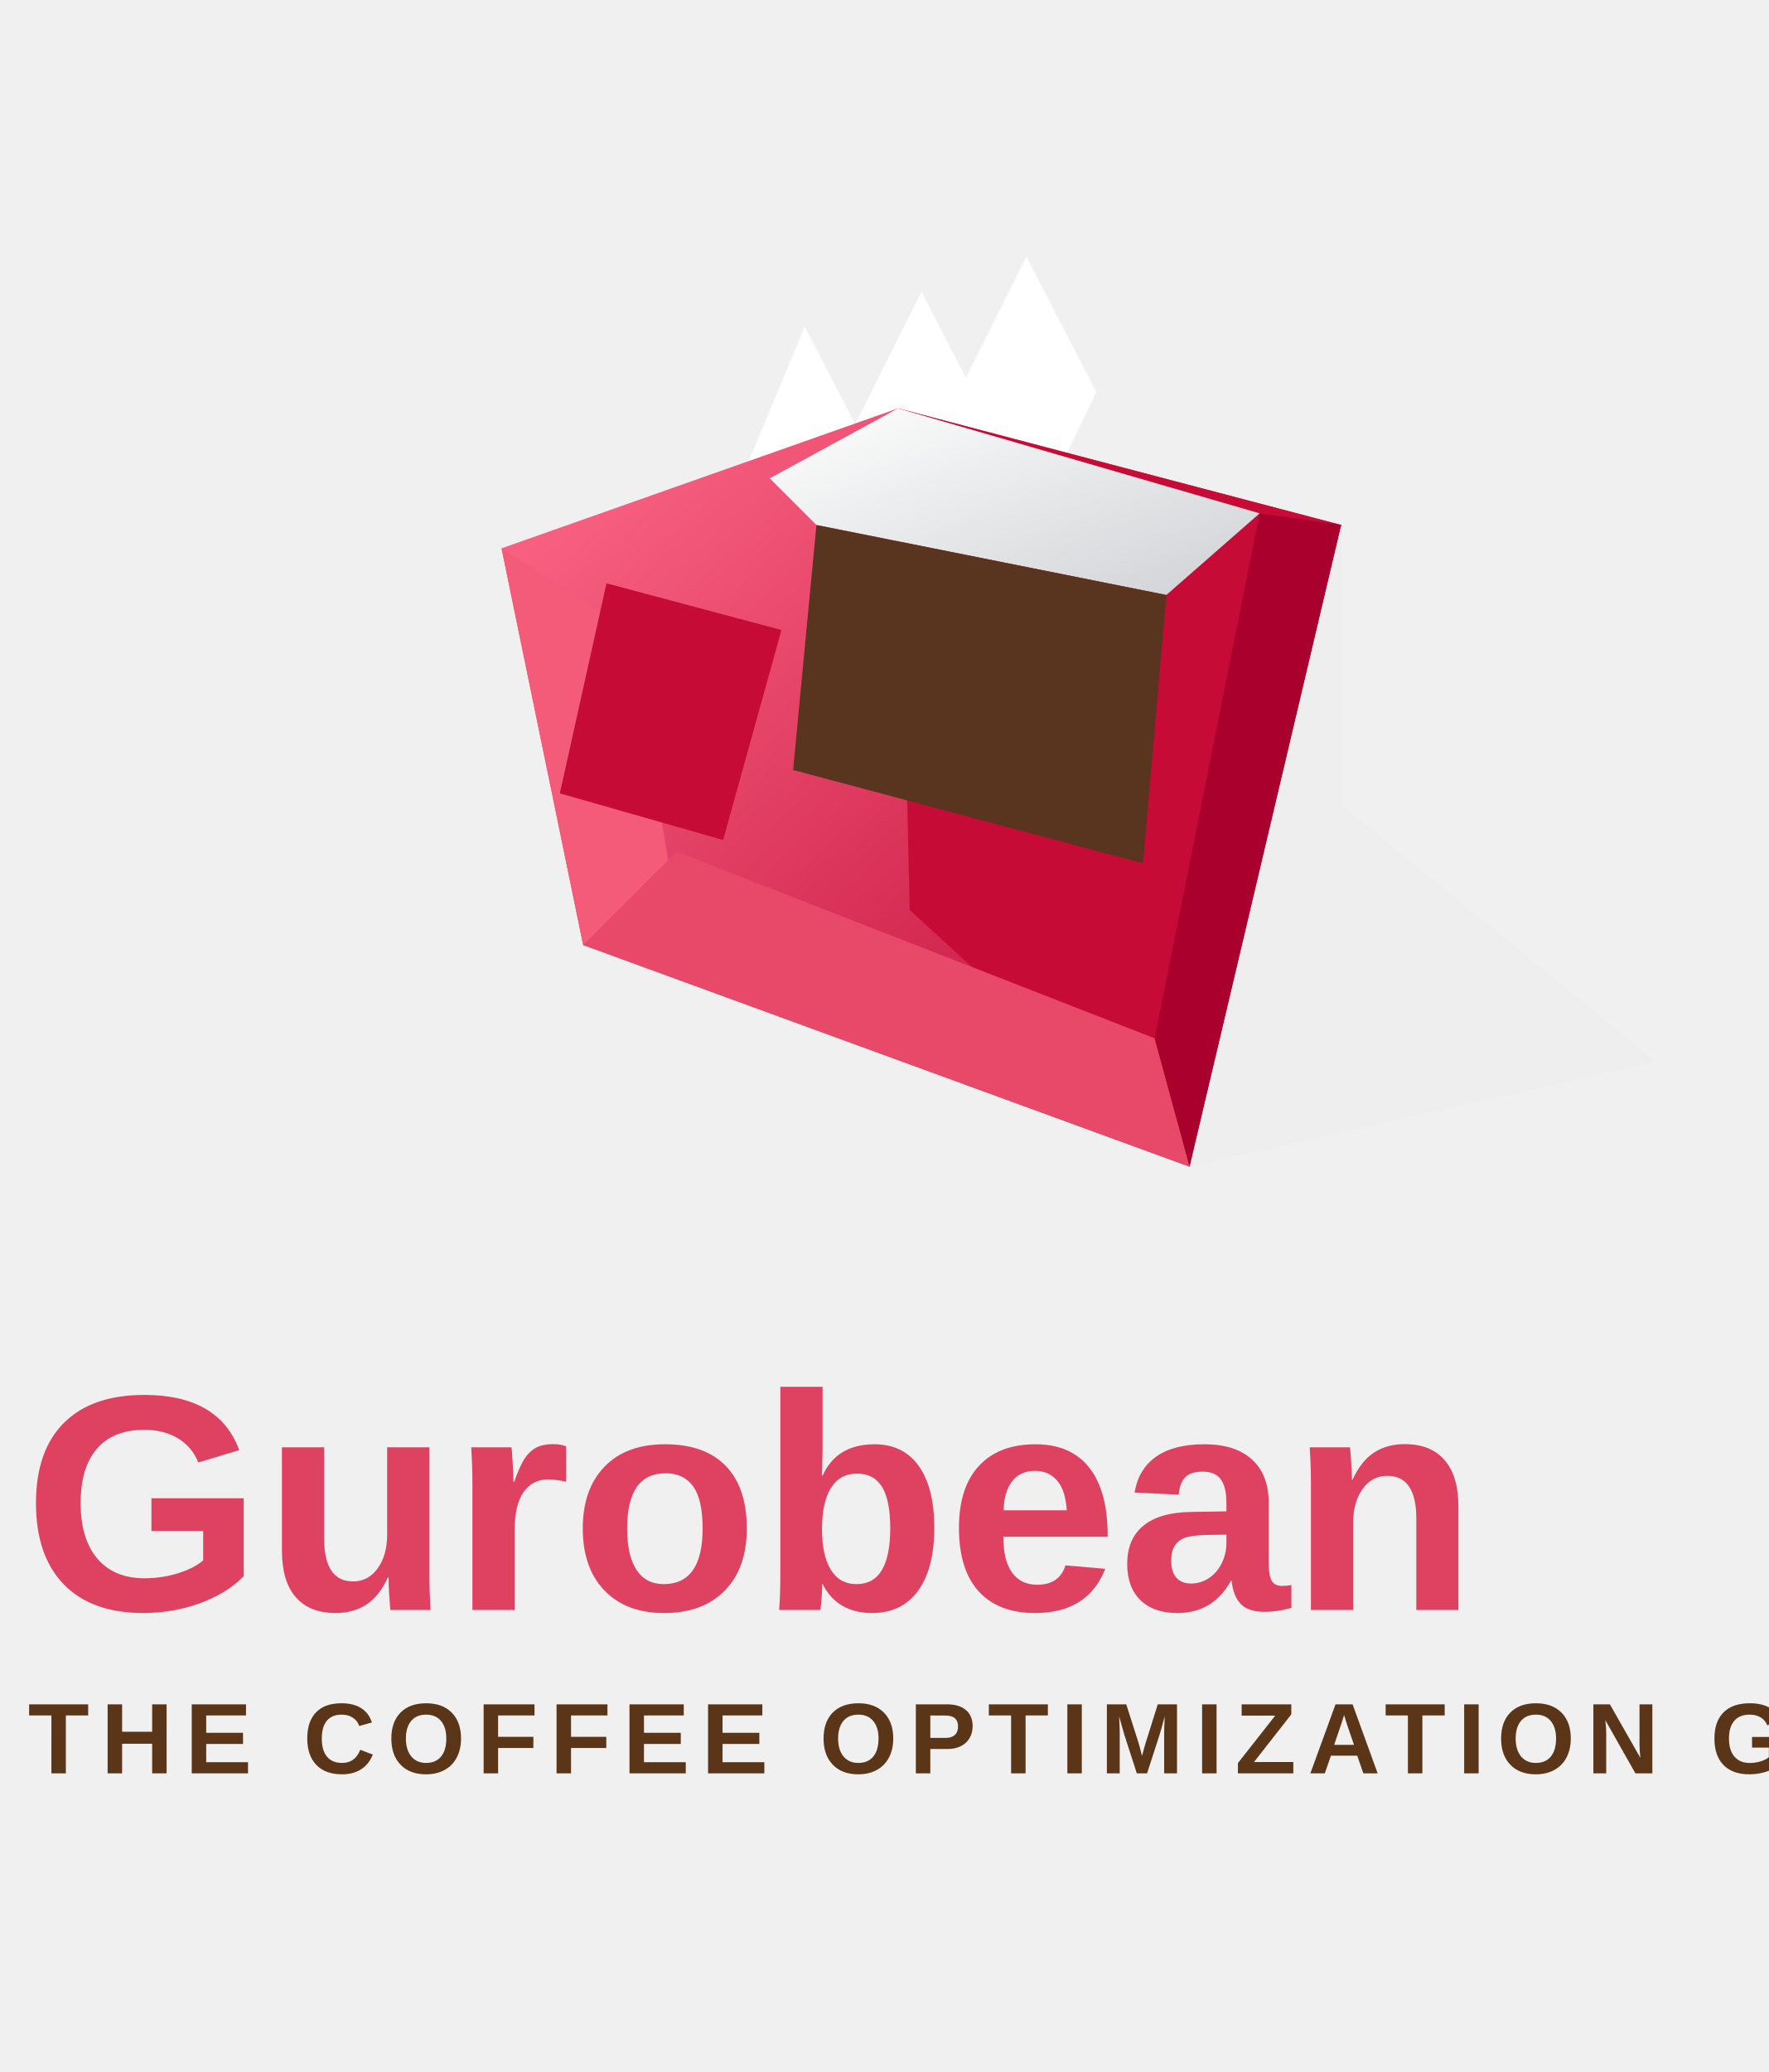
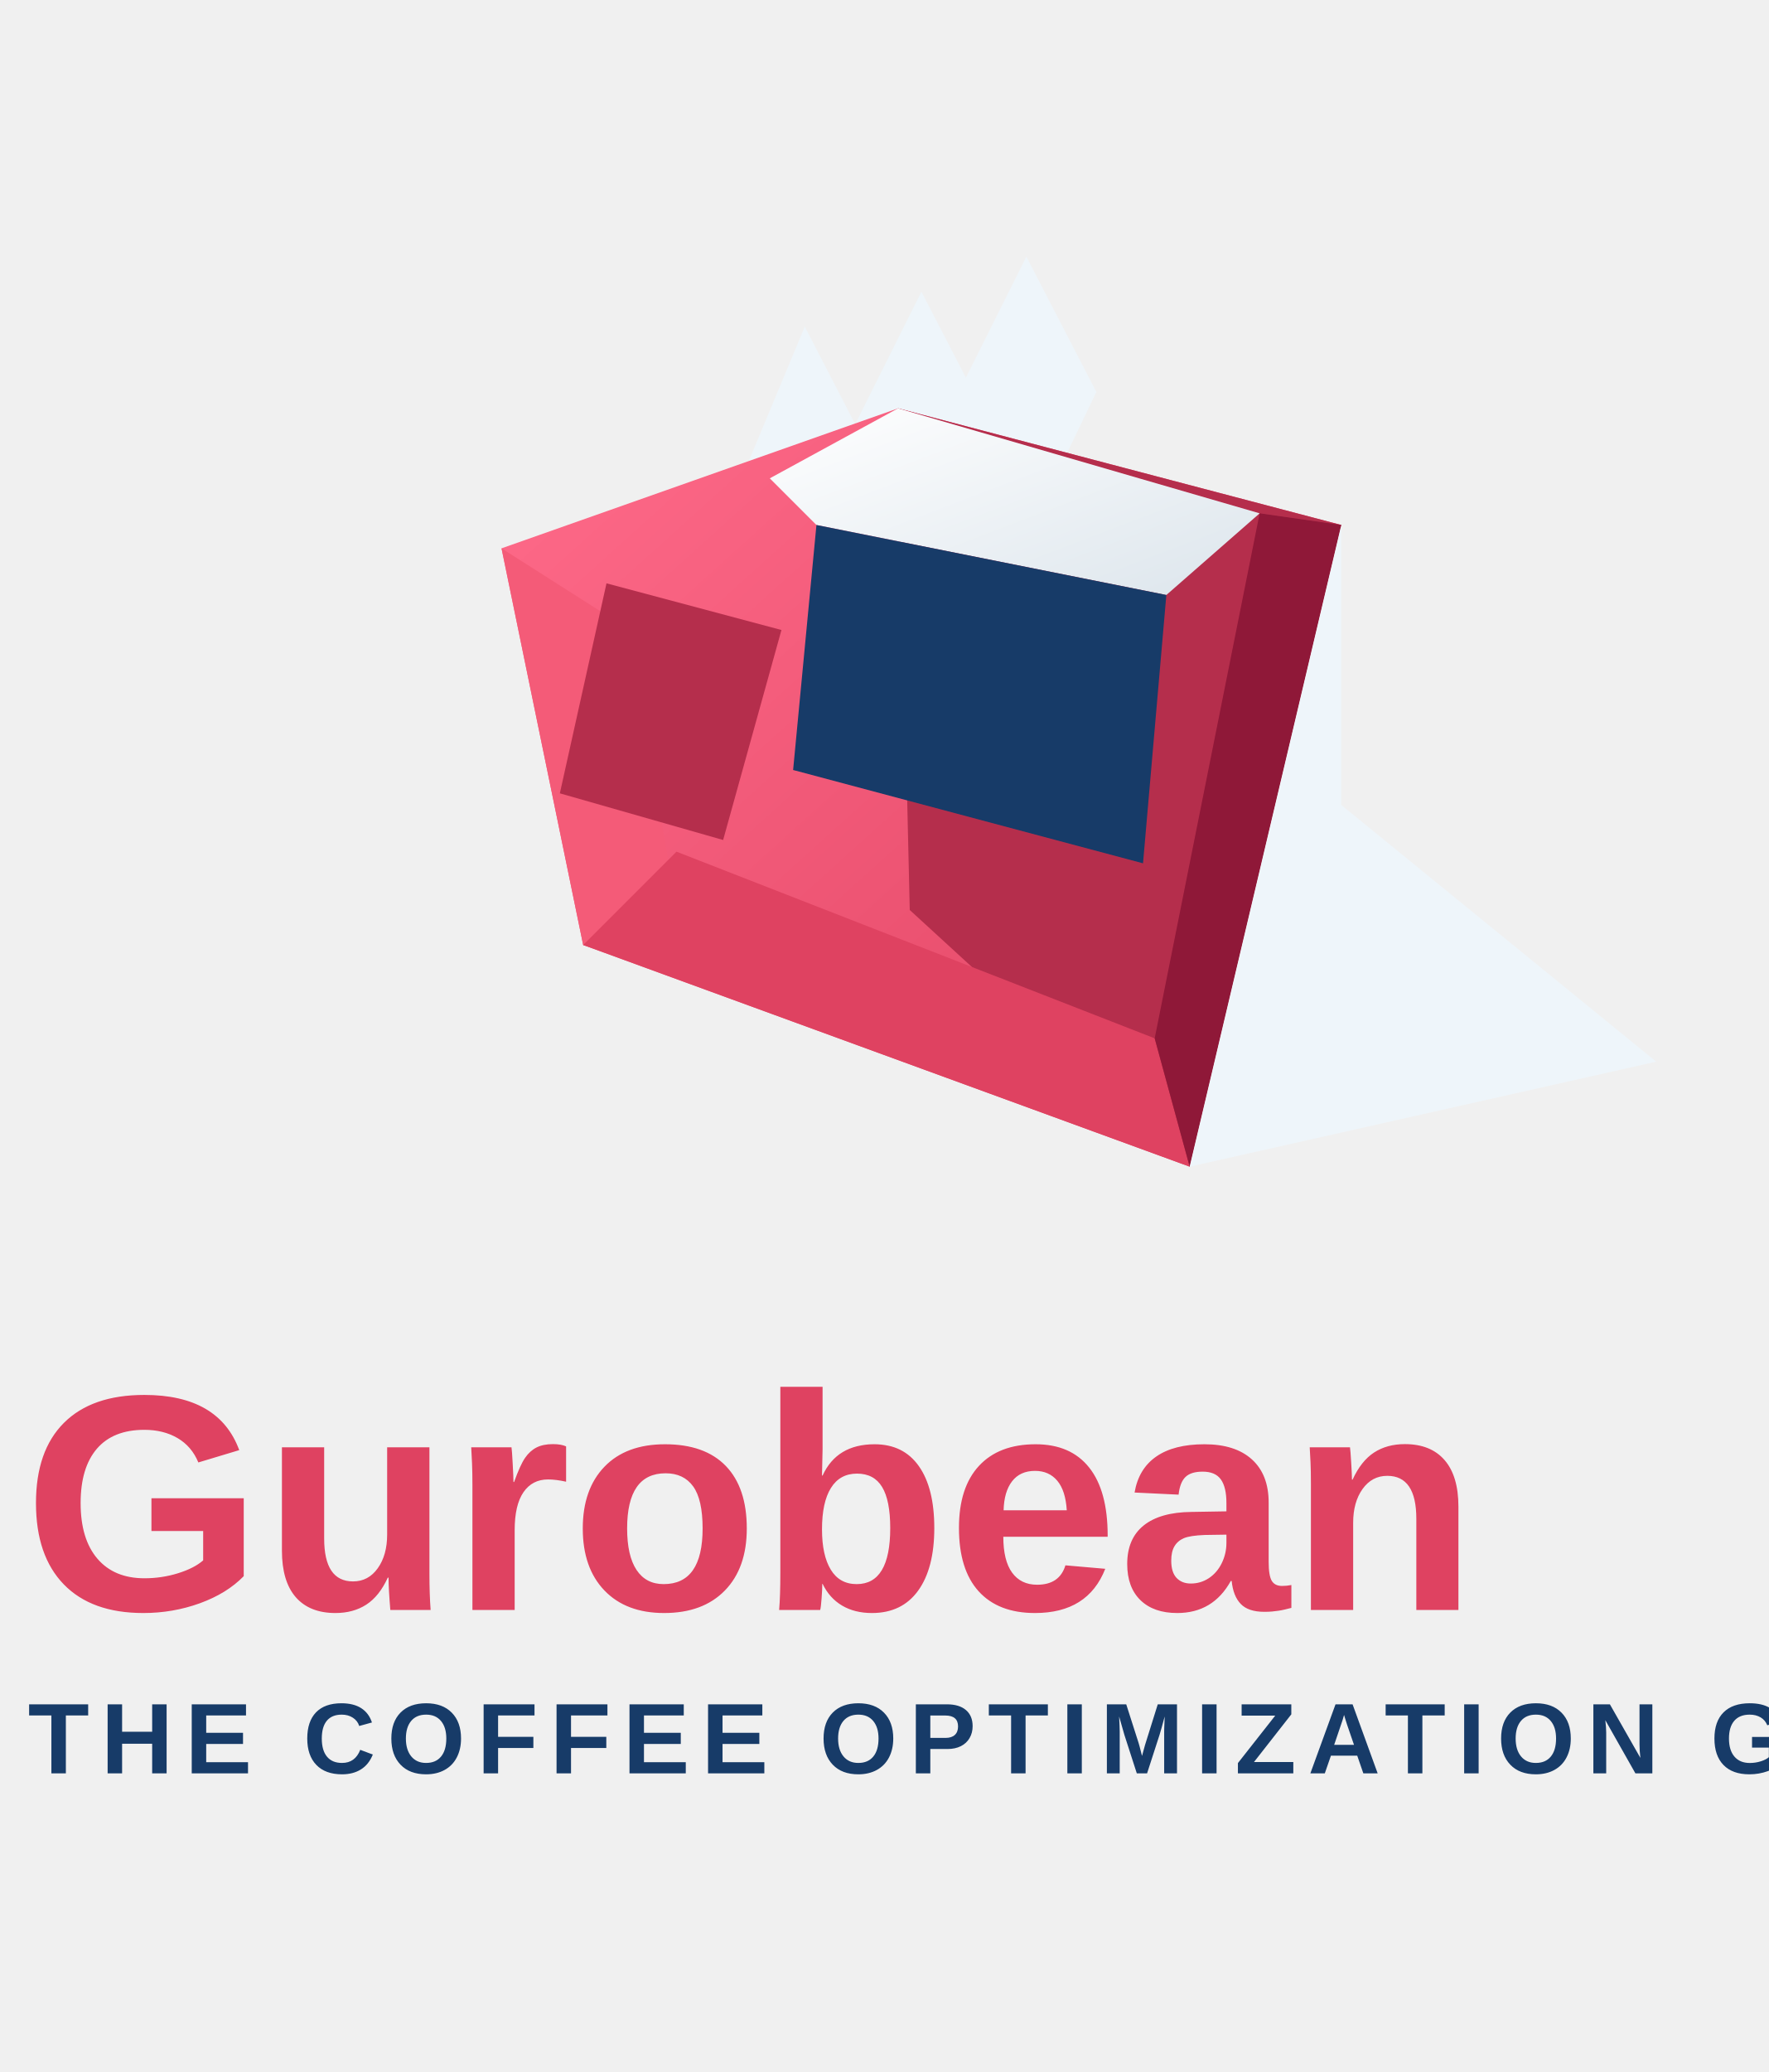
- <svg xmlns="http://www.w3.org/2000/svg" viewBox="0 0 758 888">
+ <svg xmlns="http://www.w3.org/2000/svg" viewBox="0 0 758 888" role="img" aria-labelledby="title desc">
  <defs>
    <linearGradient id="p" x1="0" y1="0" x2="1" y2="1">
      <stop offset="0" stop-color="#ff6b8a" />
-       <stop offset="1" stop-color="#b9002f" />
+       <stop offset="1" stop-color="#df4261" />
+     </linearGradient>
+     <linearGradient id="p2" x1="0" y1="0" x2="1" y2="1">
+       <stop offset="0" stop-color="#df4261" />
+       <stop offset="1" stop-color="#b52e4c" />
    </linearGradient>
    <linearGradient id="w" x1="0" y1="0" x2="1" y2="1">
      <stop offset="0" stop-color="#ffffff" />
-       <stop offset="1" stop-color="#cfd1d4" />
+       <stop offset="1" stop-color="#dce5ec" />
    </linearGradient>
  </defs>
  <rect width="758" height="888" fill="none" />
  <g transform="translate(145 0)">
-     <path d="M175 200 L200 140 L230 198 L205 250 Z" fill="#fff" />
-     <path d="M220 185 L250 125 L280 183 L255 235 Z" fill="#fff" />
-     <path d="M265 170 L295 110 L325 168 L300 220 Z" fill="#fff" />
+     <path d="M175 200 L200 140 L230 198 L205 250 Z" fill="#eef5fa" />
+     <path d="M220 185 L250 125 L280 183 L255 235 Z" fill="#eef5fa" />
+     <path d="M265 170 L295 110 L325 168 L300 220 Z" fill="#eef5fa" />
    <path d="M70 235 L240 175 L430 225 L365 500 L105 405 Z" fill="url(#p)" />
-     <path d="M240 175 L430 225 L365 500 L245 390 Z" fill="#c60b36" />
+     <path d="M240 175 L430 225 L365 500 L245 390 Z" fill="#b52e4c" />
    <path d="M70 235 L105 405 L150 420 L125 270 Z" fill="#f45b78" />
-     <path d="M105 405 L365 500 L350 445 L145 365 Z" fill="#e84968" />
-     <path d="M115 250 L190 270 L165 360 L95 340 Z" fill="#c60b36" />
+     <path d="M105 405 L365 500 L350 445 L145 365 Z" fill="#df4261" />
+     <path d="M115 250 L190 270 L165 360 L95 340 Z" fill="#b52e4c" />
    <path d="M185 205 L240 175 L395 220 L355 255 L205 225 Z" fill="url(#w)" />
-     <path d="M205 225 L355 255 L345 370 L195 330 Z" fill="#59341e" />
-     <path d="M350 445 L365 500 L430 225 L395 220 Z" fill="#a9002d" />
-     <path d="M365 500 L565 455 L430 345 L430 225 Z" fill="#eee" />
+     <path d="M205 225 L355 255 L345 370 L195 330 Z" fill="#173b68" />
+     <path d="M350 445 L365 500 L430 225 L395 220 Z" fill="#8f1838" />
+     <path d="M365 500 L565 455 L430 345 L430 225 Z" fill="#eef5fa" />
  </g>
  <text x="10" y="690" font-family="Arial Black,Arial,sans-serif" font-size="132" font-weight="900" fill="#df4261">Gurobean</text>
-   <text x="12" y="760" font-family="Arial Narrow,Arial,sans-serif" font-size="43" font-weight="800" letter-spacing="5" fill="#5b3518">THE COFFEE OPTIMIZATION GAME</text>
+   <text x="12" y="760" font-family="Arial Narrow,Arial,sans-serif" font-size="43" font-weight="800" letter-spacing="5" fill="#173b68">THE COFFEE OPTIMIZATION GAME</text>
</svg>
